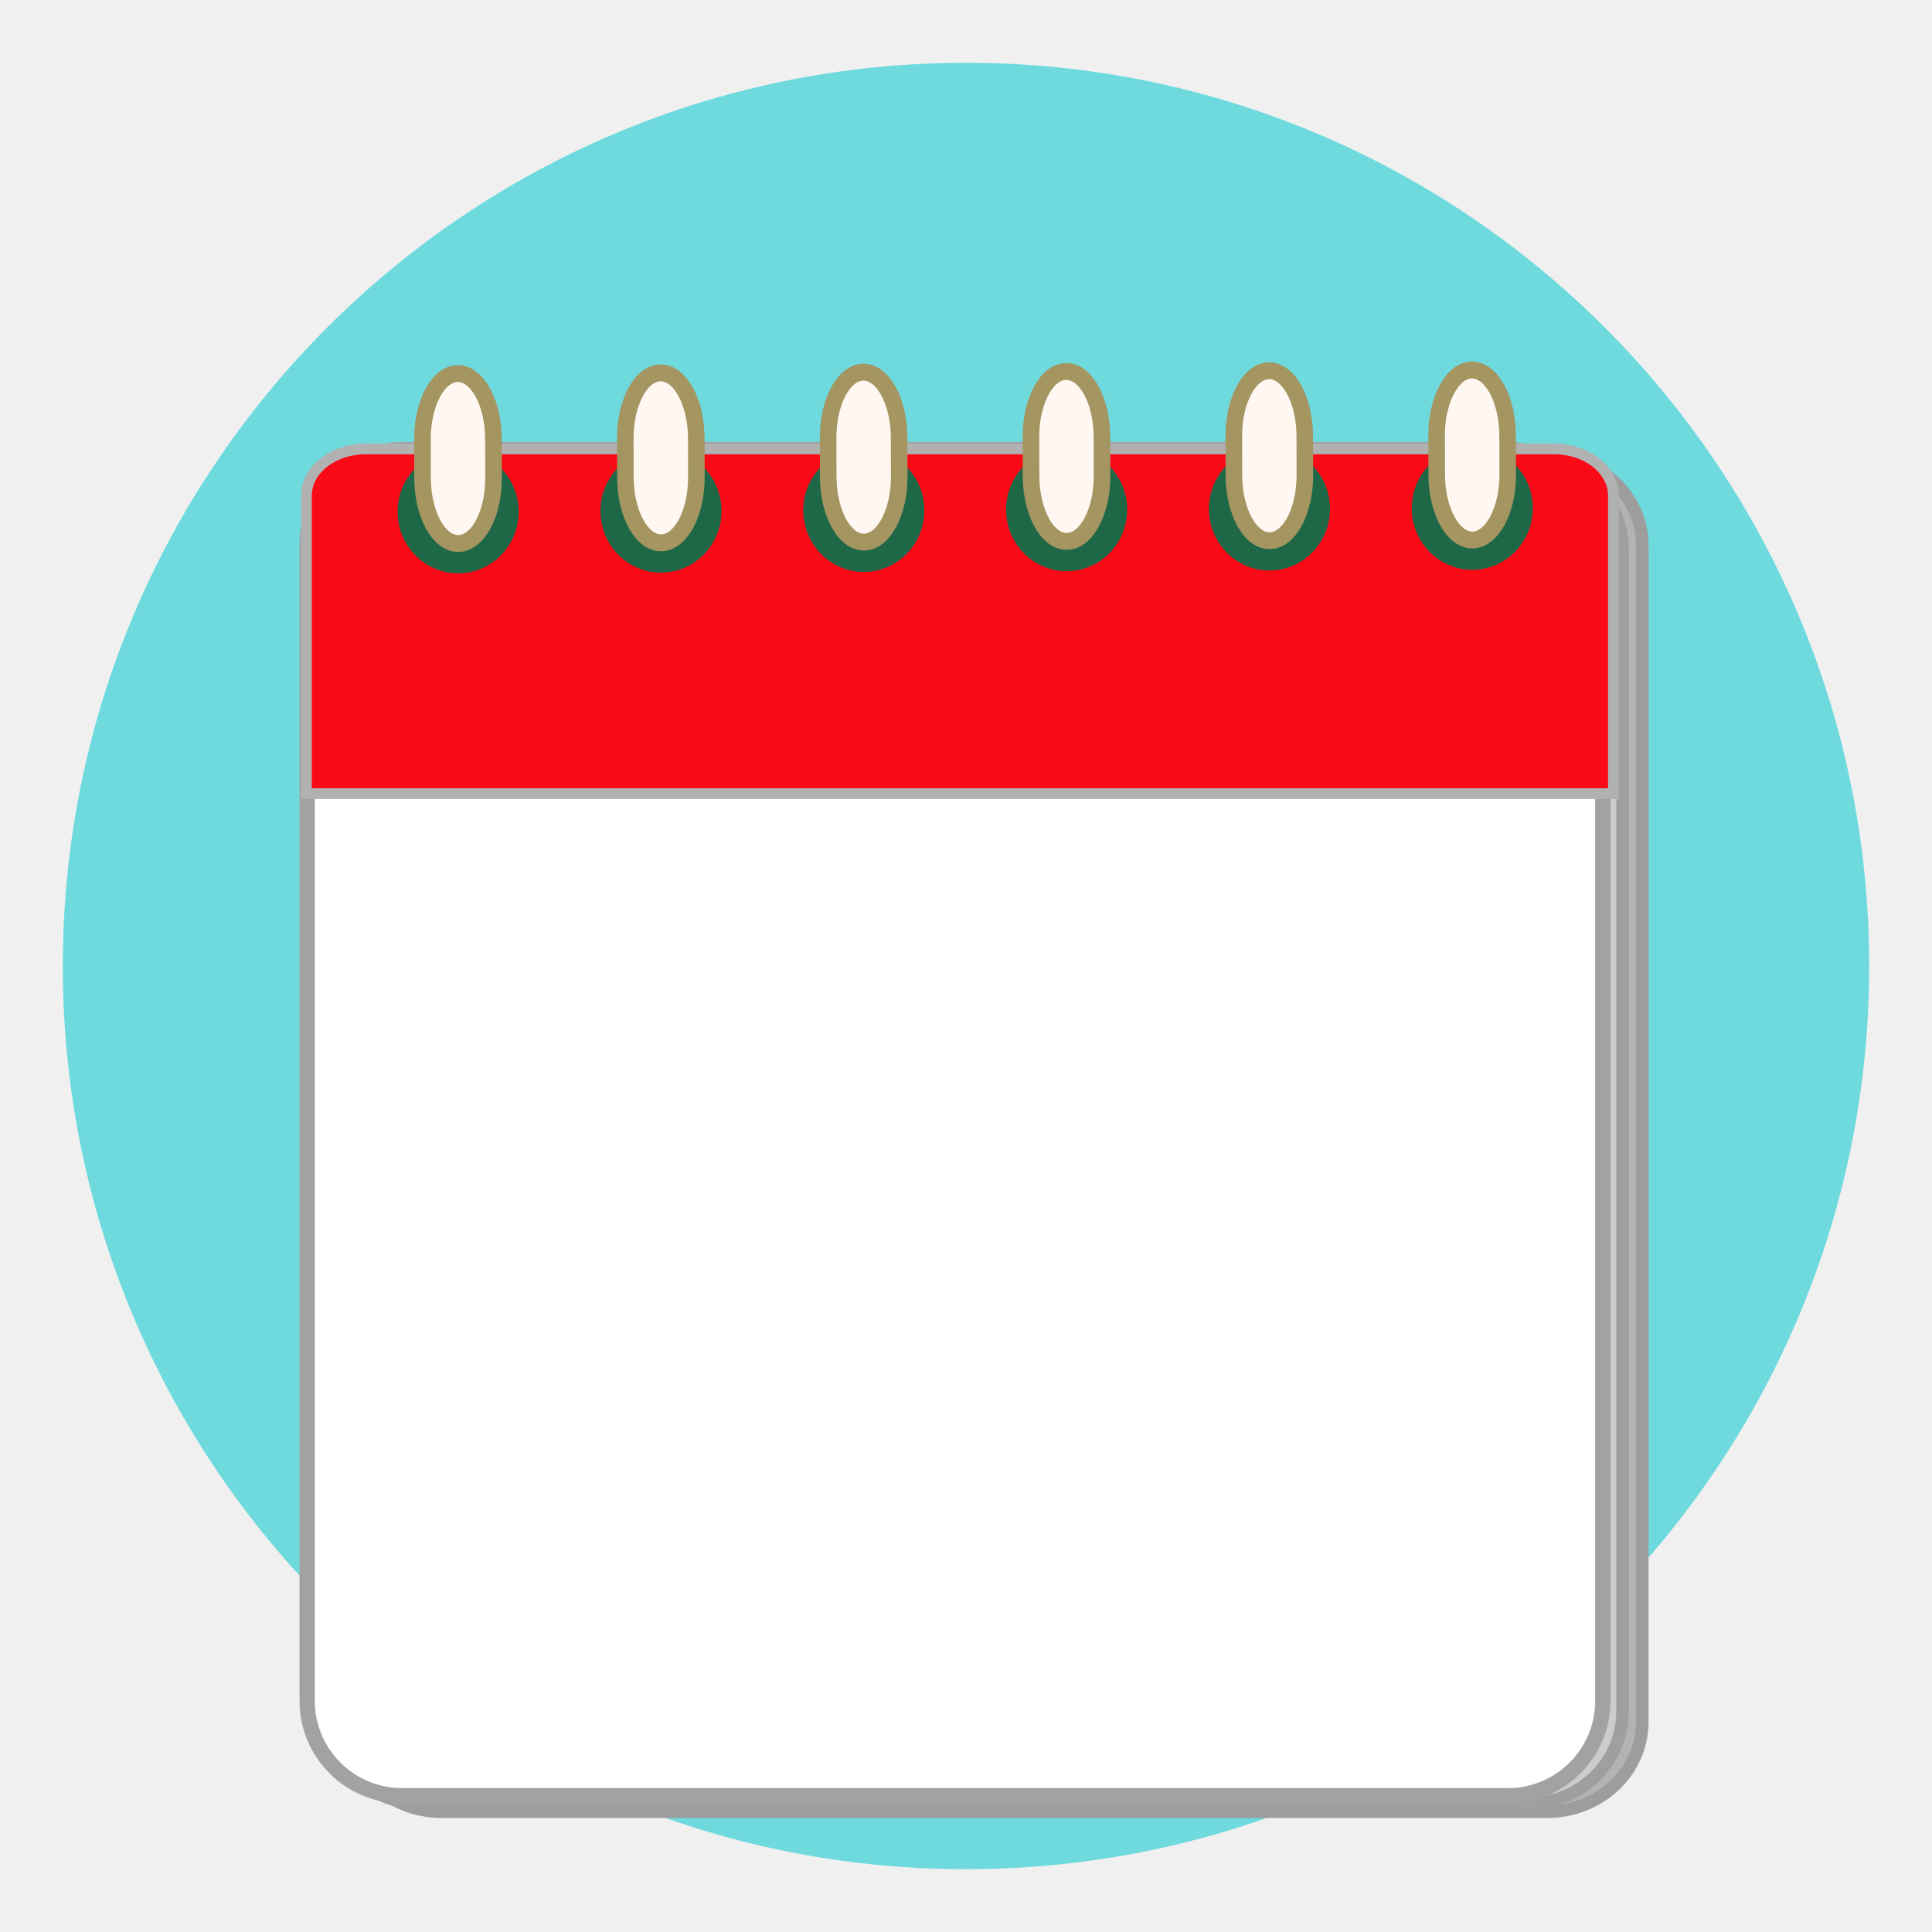
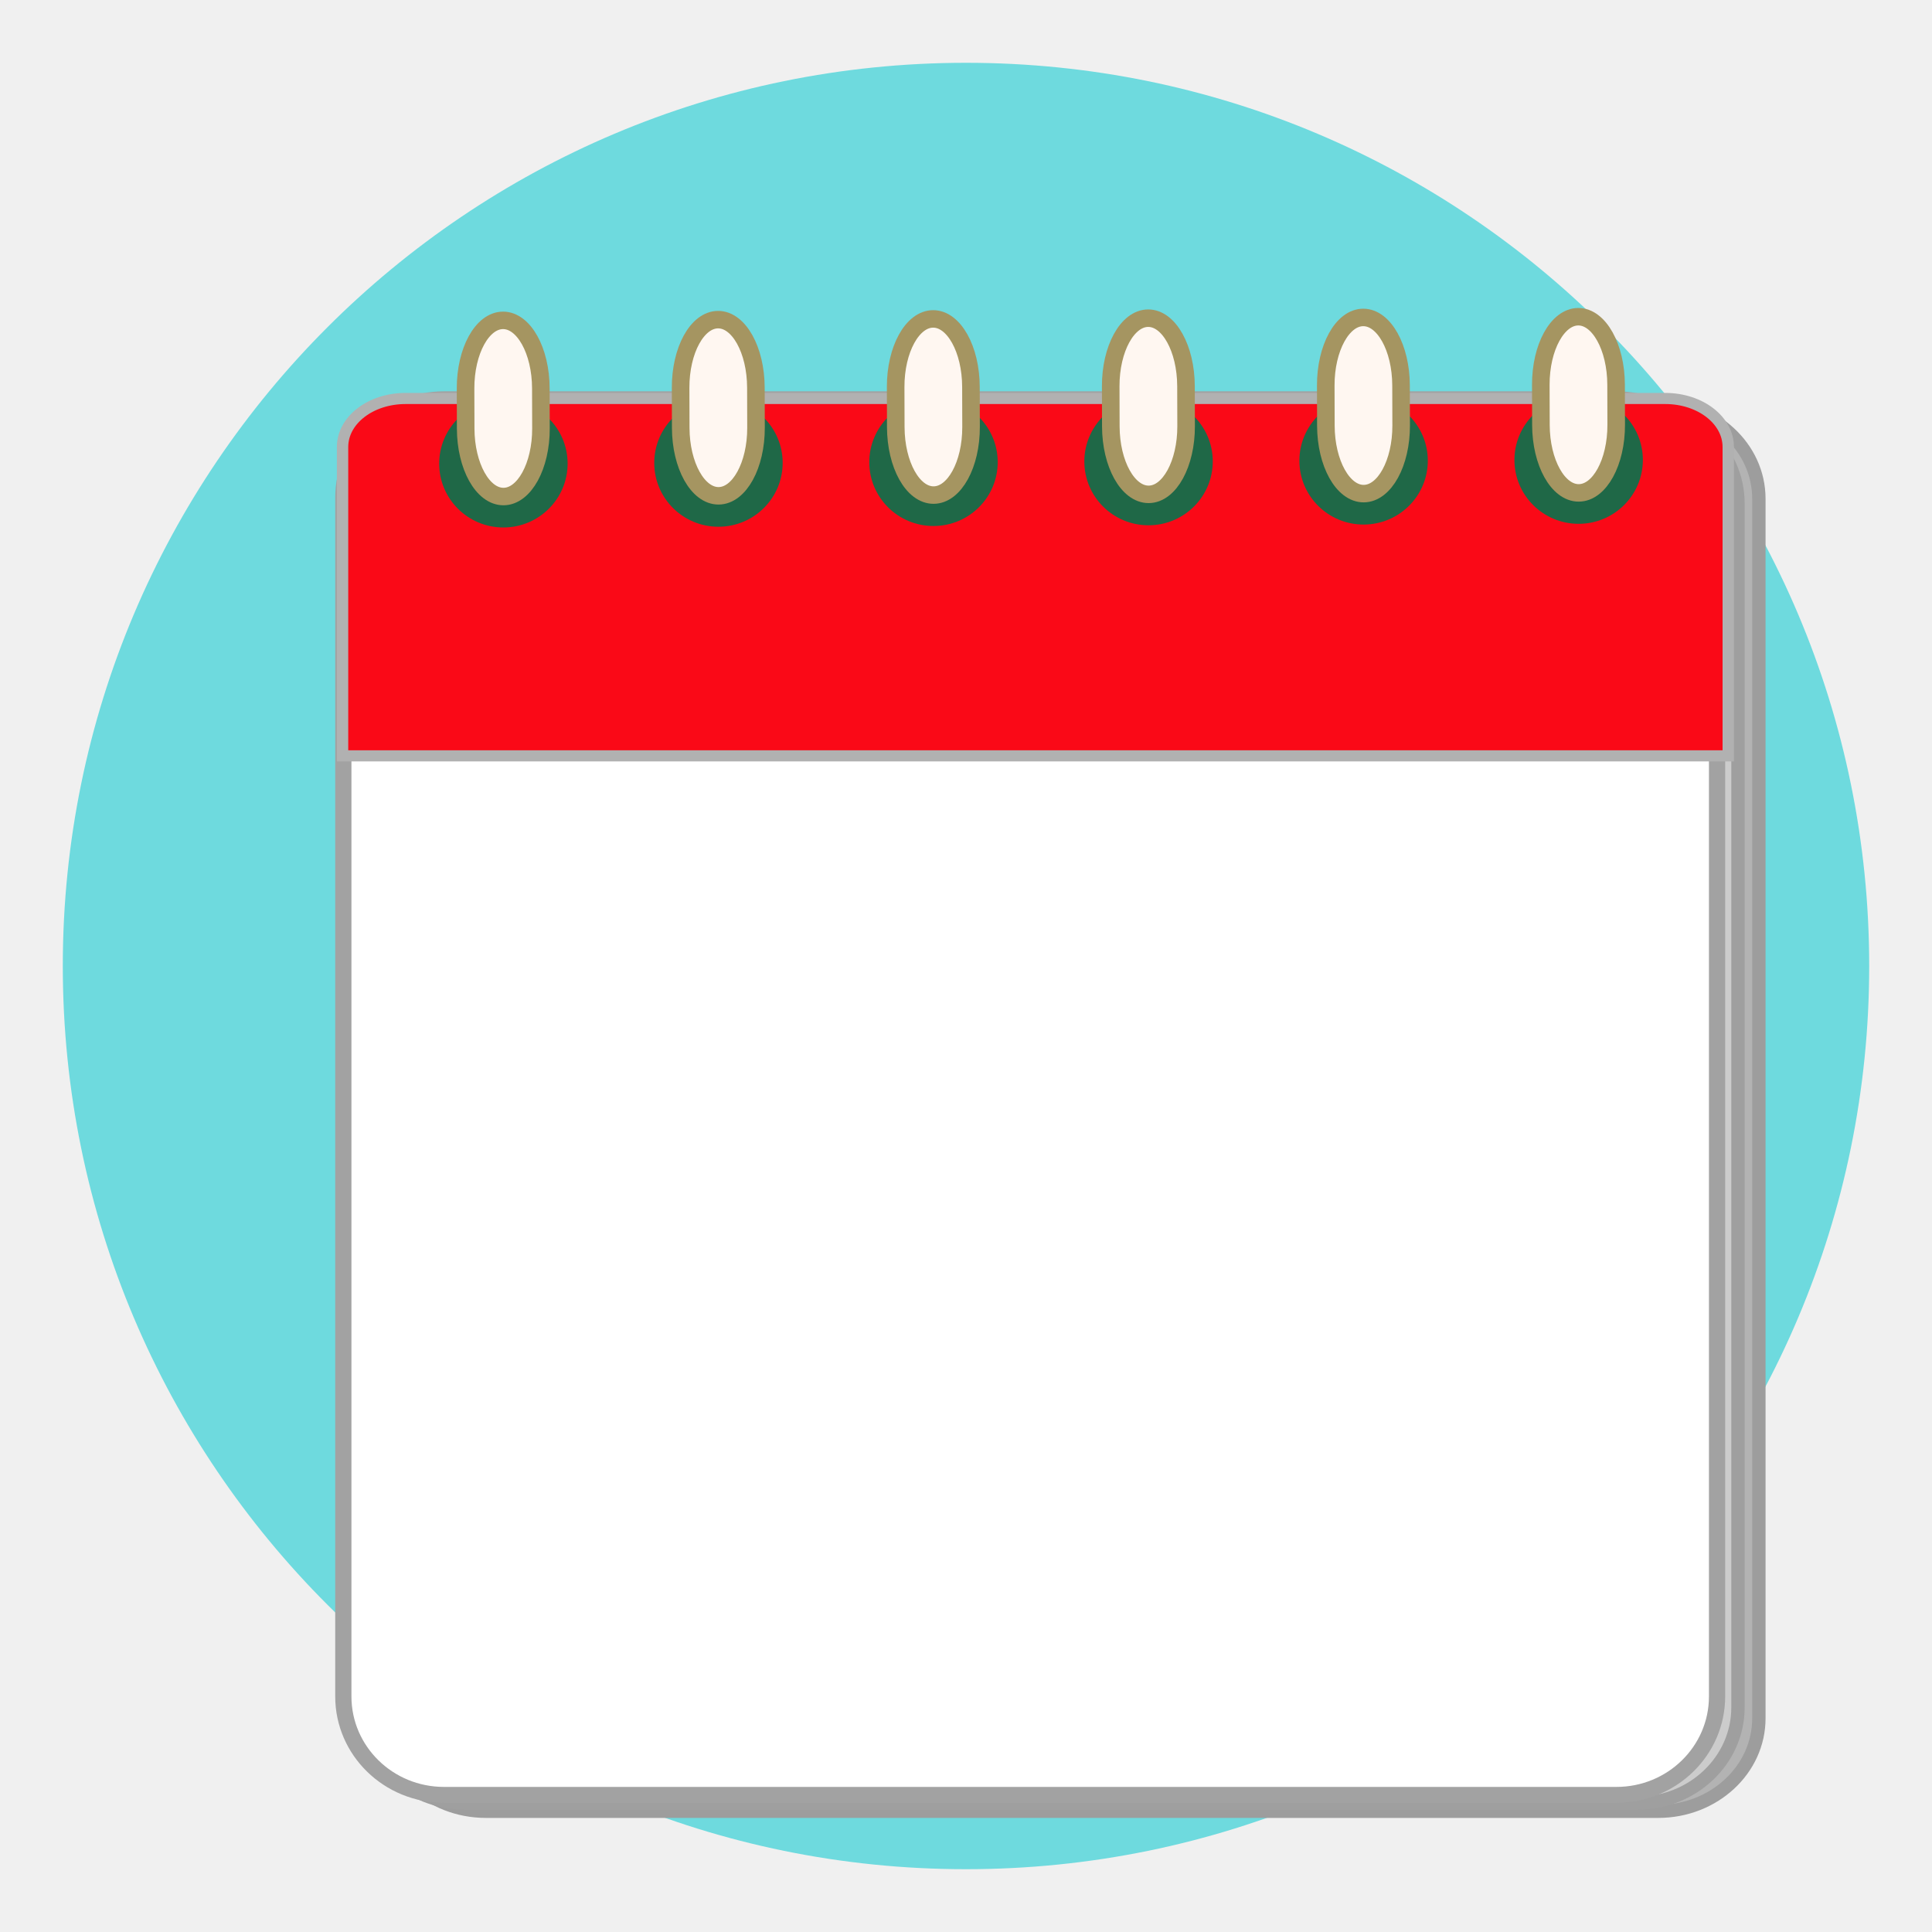
<svg xmlns="http://www.w3.org/2000/svg" xmlns:xlink="http://www.w3.org/1999/xlink" width="100" height="100" viewBox="0 0 26.458 26.458" version="1.1" id="svg2787">
  <defs id="defs2784">
    <linearGradient xlink:href="#linearGradient29522" id="linearGradient31309" gradientUnits="userSpaceOnUse" gradientTransform="matrix(0.7932409,-0.6089079,0.7932409,0.6089079,4.892518,-8.867114)" x1="14.228" y1="-29.19" x2="3.659" y2="-18.62" />
    <linearGradient id="linearGradient29522">
      <stop style="stop-color:#d4a125;stop-opacity:1;" offset="0" id="stop29518" />
      <stop style="stop-color:#edd495;stop-opacity:1;" offset="1" id="stop29520" />
    </linearGradient>
    <linearGradient xlink:href="#linearGradient29522" id="linearGradient31385" gradientUnits="userSpaceOnUse" gradientTransform="matrix(-0.7932409,-0.6089079,-0.7932409,0.6089079,5.107999,-8.867114)" x1="14.228" y1="-29.19" x2="3.659" y2="-18.62" />
    <linearGradient xlink:href="#linearGradient29522" id="linearGradient29605" gradientUnits="userSpaceOnUse" gradientTransform="matrix(0.8001375,-0.6190755,0.8001375,0.6190755,17.50946,-0.3688092)" x1="14.228" y1="-29.19" x2="3.659" y2="-18.62" />
  </defs>
  <g id="layer1">
    <g id="g117847" transform="translate(-85.68201,-18.42902)">
      <path id="rect29651" style="fill:#b89644;fill-opacity:1;fill-rule:evenodd;stroke-width:0.253" d="m -35.605,27.319 c -0.493,-1e-6 -0.985,0.145 -1.362,0.435 l -11.147,8.557 h 0.002 V 52.708 h 25.015 V 36.311 h 0.002 L -34.243,27.754 c -0.377,-0.29 -0.87,-0.435 -1.363,-0.435 z" />
      <rect style="mix-blend-mode:multiply;fill:#ddd3d3;fill-opacity:1;fill-rule:evenodd;stroke-width:0.259" id="rect31549-1" width="22.808" height="19.408" x="-46.973" y="31.063" />
      <rect style="fill:#ffffff;fill-rule:evenodd;stroke-width:0.265" id="rect31549" width="22.101" height="20.893" x="-46.656" y="31.253" />
      <text xml:space="preserve" style="font-style:normal;font-weight:normal;font-size:15.525px;line-height:1.25;font-family:sans-serif;fill:#000000;fill-opacity:1;stroke:none;stroke-width:0.243" x="-31.271" y="52.283" id="text33454" transform="matrix(0.9981024,0.2998089,-0.2238531,0.9346605,0,0)">
        <tspan id="tspan33452" style="font-style:normal;font-variant:normal;font-weight:bold;font-stretch:normal;font-size:15.525px;font-family:Amiri;-inkscape-font-specification:'Amiri Bold';fill:#ff2e2e;fill-opacity:1;stroke-width:0.243" x="-31.271" y="52.283">@</tspan>
      </text>
      <path id="path31562" style="mix-blend-mode:normal;fill:#c5a761;fill-opacity:1;stroke:#000000;stroke-width:0;stroke-linecap:butt;stroke-linejoin:miter;stroke-dasharray:none;stroke-opacity:1" d="m -24.548,36.496 -11.088,7.975 -11.019,-7.925 v 2.948 l 9.954,8.797 h 1.995 l -0.003,-0.05 h 0.208 l 9.953,-8.798 z" />
      <g id="g31560" transform="matrix(1,0,0,0.991651,-40.60526,66.98862)">
        <g id="g31553">
          <path id="rect29033-76-4" style="fill:url(#linearGradient31309);fill-opacity:1;fill-rule:evenodd;stroke-width:0.295" d="m -7.509,-30.936 v 16.535 c 0.453,10e-7 0.906,-0.133 1.253,-0.399 l 10.25,-7.868 -10.25,-7.868 c -0.347,-0.266 -0.8,-0.399 -1.253,-0.399 z" />
          <path id="rect29033-76-4-0" style="fill:url(#linearGradient31385);fill-opacity:1;fill-rule:evenodd;stroke-width:0.295" d="m 17.51,-30.936 v 16.535 c -0.453,10e-7 -0.906,-0.133 -1.253,-0.399 L 6.007,-22.668 16.257,-30.537 c 0.347,-0.266 0.8,-0.399 1.253,-0.399 z" />
        </g>
        <path id="rect29033-76-0" style="fill:#b89644;fill-opacity:1;fill-rule:evenodd;stroke-width:0.319" d="m 5,-23.668 c -0.473,-1e-6 -0.945,0.149 -1.307,0.448 l -10.696,8.82 H 17.003 L 6.307,-23.221 C 5.945,-23.519 5.473,-23.668 5,-23.668 Z" />
        <path id="rect29033-76" style="fill:url(#linearGradient29605);fill-opacity:1;fill-rule:evenodd;stroke-width:0.299" d="m 5,-22.806 c -0.457,-1e-6 -0.913,0.135 -1.264,0.406 l -10.339,8 H 16.603 L 6.264,-22.4 c -0.35,-0.271 -0.807,-0.406 -1.264,-0.406 z" />
      </g>
    </g>
    <circle style="fill:#6edade;fill-opacity:1;fill-rule:evenodd;stroke-width:0.265" id="path19668" cx="13.229" cy="13.229" r="12.369" />
-     <g id="g29854" transform="matrix(1.12048,0,0,1.12048,-1.159509,0.179008)">
+     <g id="g29854" transform="matrix(1.187971,0,0,1.161697,-0.9873844,-0.7313459)">
      <rect style="fill:#b3b3b3;fill-opacity:1;stroke:#9d9d9d;stroke-width:0.154;stroke-linecap:square;stroke-miterlimit:8;stroke-dasharray:none;stroke-opacity:1;paint-order:fill markers stroke;stop-color:#000000" id="rect10449" width="15.835" height="16.571" x="5.272" y="5.412" rx="1.16" ry="1.097" />
      <rect style="fill:#cccccc;fill-opacity:1;stroke:#9f9f9f;stroke-width:0.154;stroke-linecap:square;stroke-miterlimit:8;stroke-dasharray:none;stroke-opacity:1;paint-order:fill markers stroke;stop-color:#000000" id="rect10449-7" width="15.836" height="16.452" x="5.03" y="-21.886" rx="1.16" ry="1.128" transform="scale(1,-1)" />
      <rect style="fill:#ffffff;fill-opacity:1;stroke:#a2a2a2;stroke-width:0.187;stroke-linecap:square;stroke-miterlimit:8;stroke-dasharray:none;stroke-opacity:1;paint-order:fill markers stroke;stop-color:#000000" id="rect10449-7-0" width="15.836" height="16.452" x="4.789" y="-21.788" rx="1.16" ry="1.16" transform="scale(1,-1)" />
      <path id="rect10449-7-0-1" style="fill:#fa0917;fill-opacity:1;stroke:#b1b1b1;stroke-width:0.131;stroke-linecap:square;stroke-miterlimit:8;stroke-dasharray:none;stroke-opacity:1;paint-order:fill markers stroke;stop-color:#000000" d="m 5.507,5.327 c -0.403,0 -0.727,0.255 -0.727,0.572 V 9.54 H 20.754 V 5.899 c 0,-0.317 -0.324,-0.572 -0.727,-0.572 z" />
      <g id="g10343" transform="matrix(0.79176,0,0,0.8750539,2.599991,1.770594)" style="stroke-width:1.161">
        <g id="g45070" transform="matrix(0.00175636,0.5593553,-0.6079074,0.00190881,30.3903,1.470333)" style="stroke-width:1.59">
          <circle style="fill:#1f6847;fill-opacity:1;fill-rule:evenodd;stroke-width:0.523" id="path39952" cx="6.064" cy="15.875" r="1.538" />
          <rect style="fill:#fff7f1;fill-opacity:1;fill-rule:evenodd;stroke:#a59561;stroke-width:0.421;stroke-dasharray:none;stroke-opacity:1" id="rect36147" width="4.243" height="1.803" x="2.614" y="14.973" rx="1.639" ry="1.365" />
        </g>
        <g id="g45070-3" transform="matrix(0.00175636,0.5593553,-0.6079074,0.00190881,27.25927,1.480164)" style="stroke-width:1.59">
          <circle style="fill:#1f6847;fill-opacity:1;fill-rule:evenodd;stroke-width:0.523" id="path39952-3" cx="6.064" cy="15.875" r="1.538" />
          <rect style="fill:#fff7f1;fill-opacity:1;fill-rule:evenodd;stroke:#a59561;stroke-width:0.421;stroke-dasharray:none;stroke-opacity:1" id="rect36147-1" width="4.243" height="1.803" x="2.614" y="14.973" rx="1.639" ry="1.365" />
        </g>
        <g id="g45070-4" transform="matrix(0.00175636,0.5593553,-0.6079074,0.00190881,24.12825,1.489996)" style="stroke-width:1.59">
          <circle style="fill:#1f6847;fill-opacity:1;fill-rule:evenodd;stroke-width:0.523" id="path39952-6" cx="6.064" cy="15.875" r="1.538" />
          <rect style="fill:#fff7f1;fill-opacity:1;fill-rule:evenodd;stroke:#a59561;stroke-width:0.421;stroke-dasharray:none;stroke-opacity:1" id="rect36147-18" width="4.243" height="1.803" x="2.614" y="14.973" rx="1.639" ry="1.365" />
        </g>
        <g id="g45070-0" transform="matrix(0.00175636,0.5593553,-0.6079074,0.00190881,20.99722,1.499827)" style="stroke-width:1.59">
          <circle style="fill:#1f6847;fill-opacity:1;fill-rule:evenodd;stroke-width:0.523" id="path39952-32" cx="6.064" cy="15.875" r="1.538" />
          <rect style="fill:#fff7f1;fill-opacity:1;fill-rule:evenodd;stroke:#a59561;stroke-width:0.421;stroke-dasharray:none;stroke-opacity:1" id="rect36147-6" width="4.243" height="1.803" x="2.614" y="14.973" rx="1.639" ry="1.365" />
        </g>
        <g id="g45070-8" transform="matrix(0.00175636,0.5593553,-0.6079074,0.00190881,17.8662,1.509659)" style="stroke-width:1.59">
          <circle style="fill:#1f6847;fill-opacity:1;fill-rule:evenodd;stroke-width:0.523" id="path39952-65" cx="6.064" cy="15.875" r="1.538" />
          <rect style="fill:#fff7f1;fill-opacity:1;fill-rule:evenodd;stroke:#a59561;stroke-width:0.421;stroke-dasharray:none;stroke-opacity:1" id="rect36147-8" width="4.243" height="1.803" x="2.614" y="14.973" rx="1.639" ry="1.365" />
        </g>
        <g id="g45070-2" transform="matrix(0.00175636,0.5593553,-0.6079074,0.00190881,14.73517,1.519489)" style="stroke-width:1.59">
          <circle style="fill:#1f6847;fill-opacity:1;fill-rule:evenodd;stroke-width:0.523" id="path39952-8" cx="6.064" cy="15.875" r="1.538" />
          <rect style="fill:#fff7f1;fill-opacity:1;fill-rule:evenodd;stroke:#a59561;stroke-width:0.421;stroke-dasharray:none;stroke-opacity:1" id="rect36147-9" width="4.243" height="1.803" x="2.614" y="14.973" rx="1.639" ry="1.365" />
        </g>
      </g>
    </g>
  </g>
</svg>
